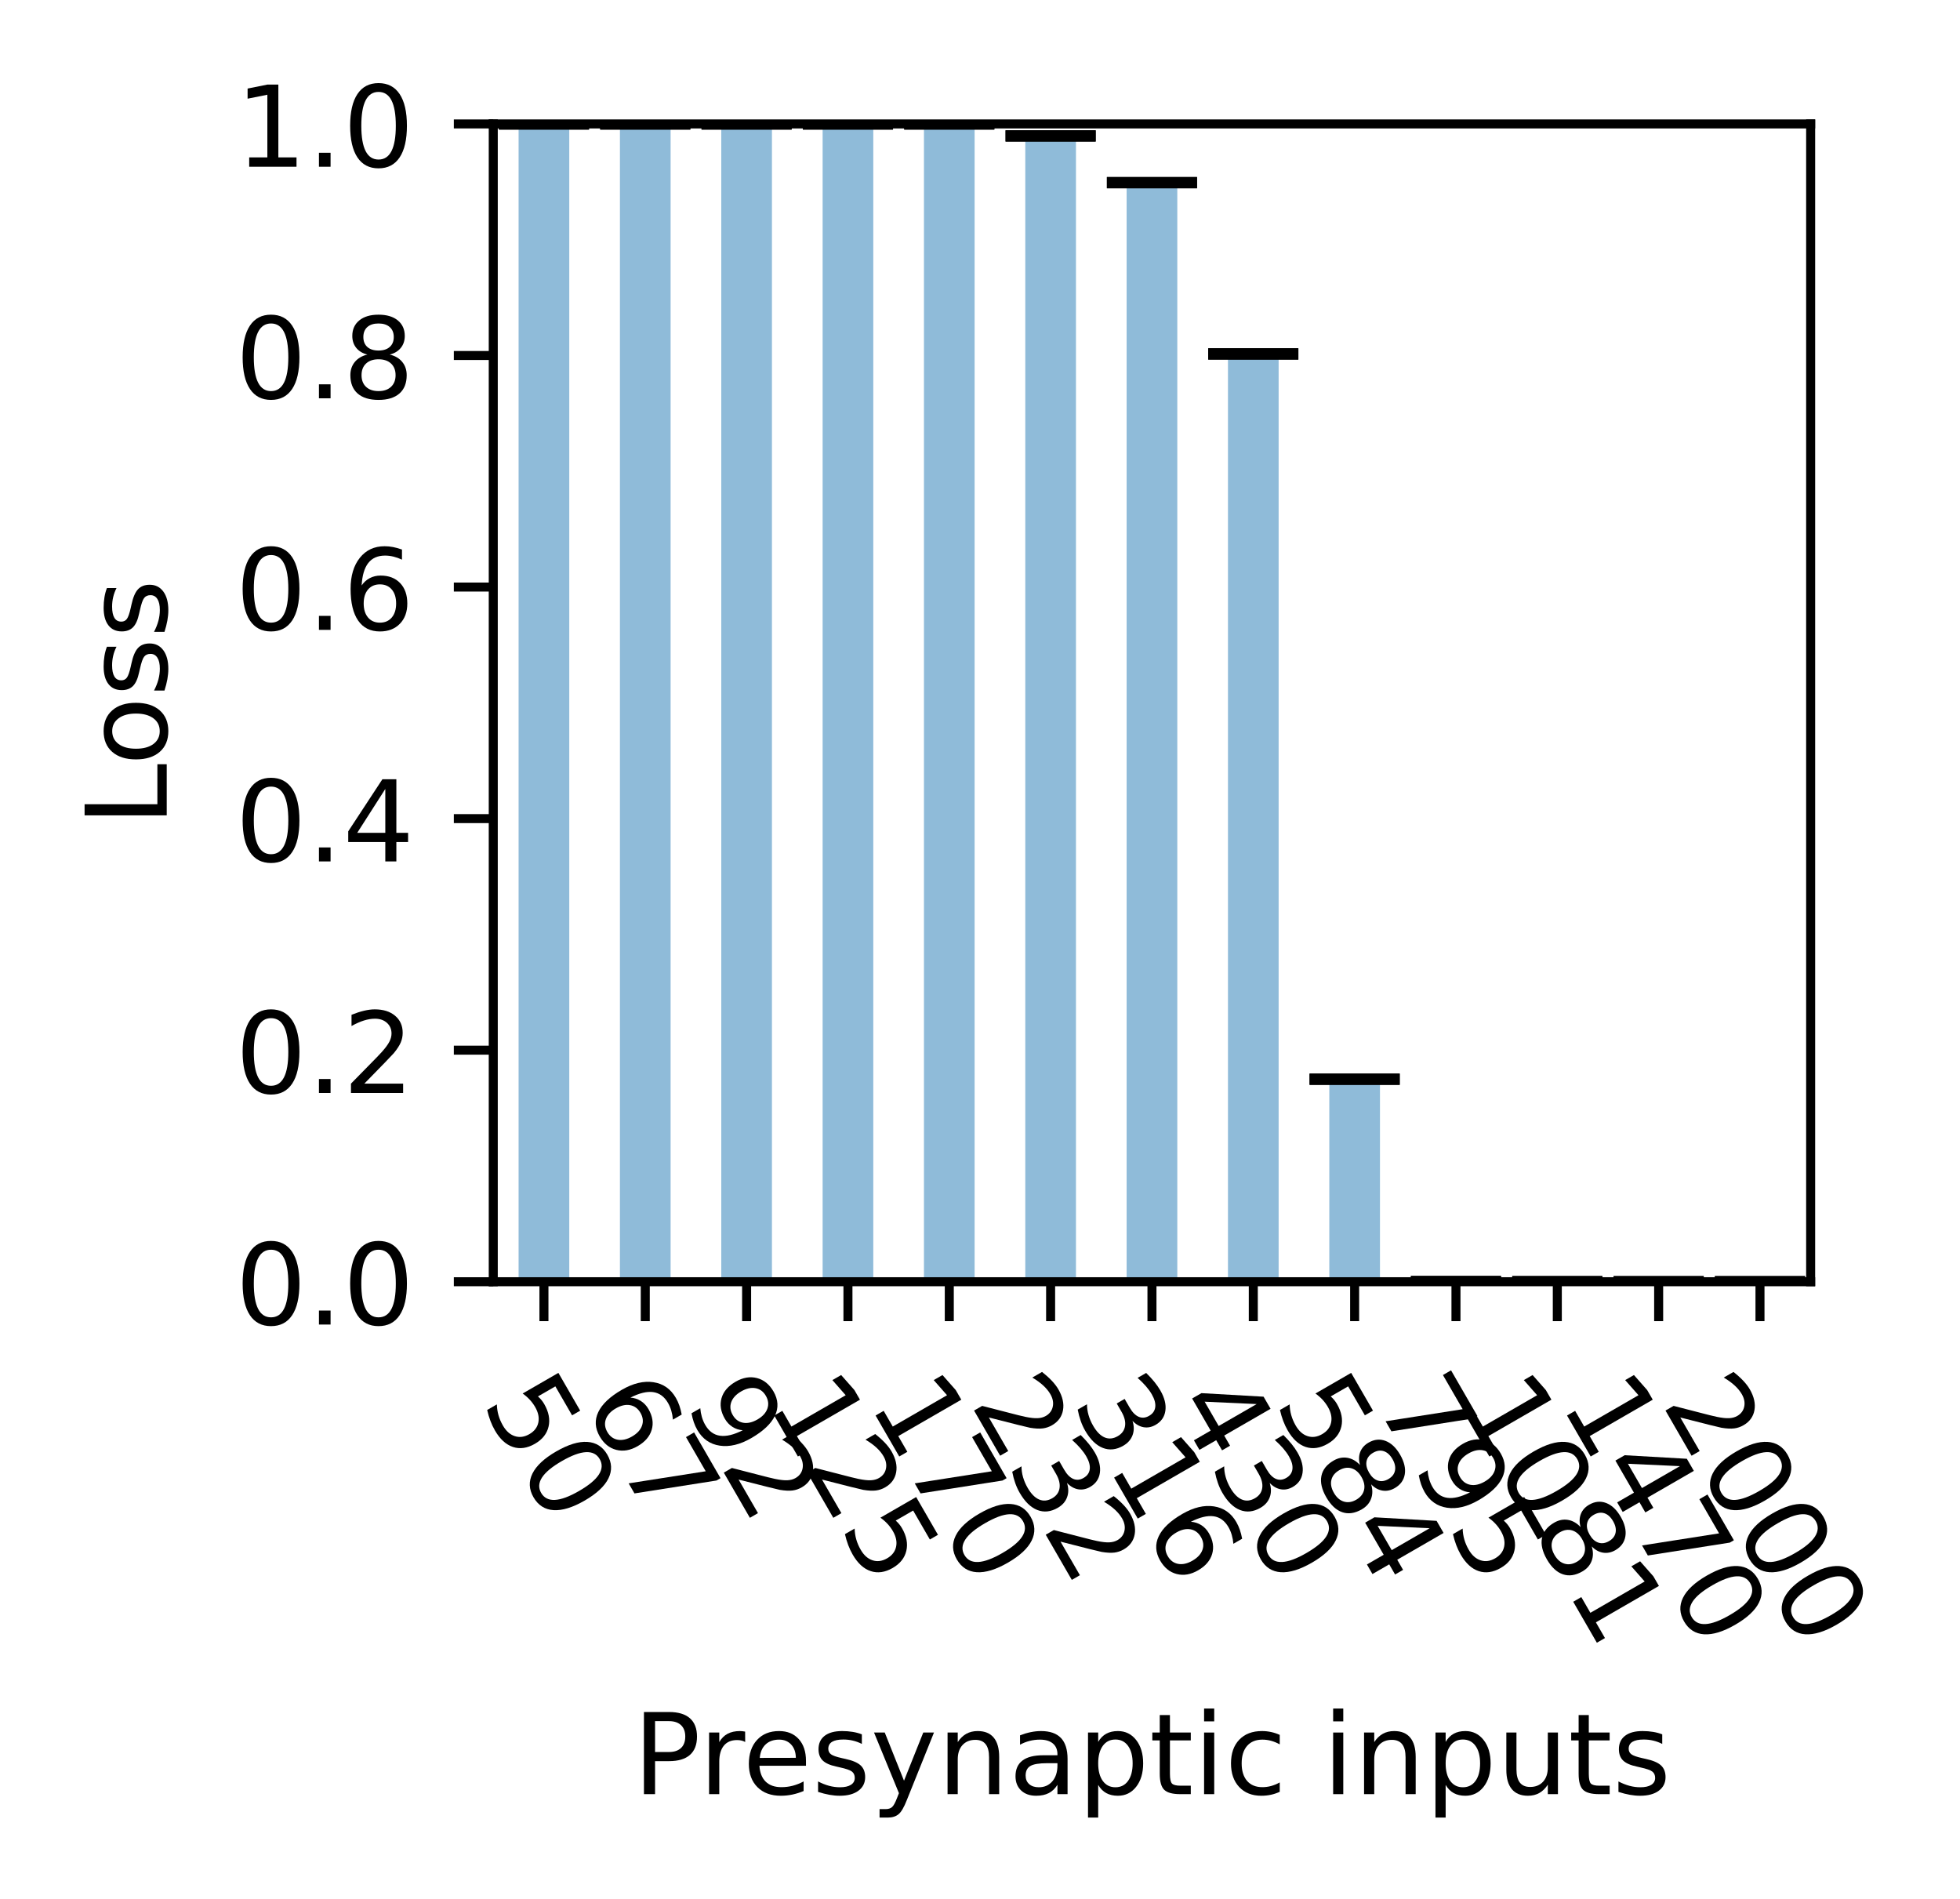
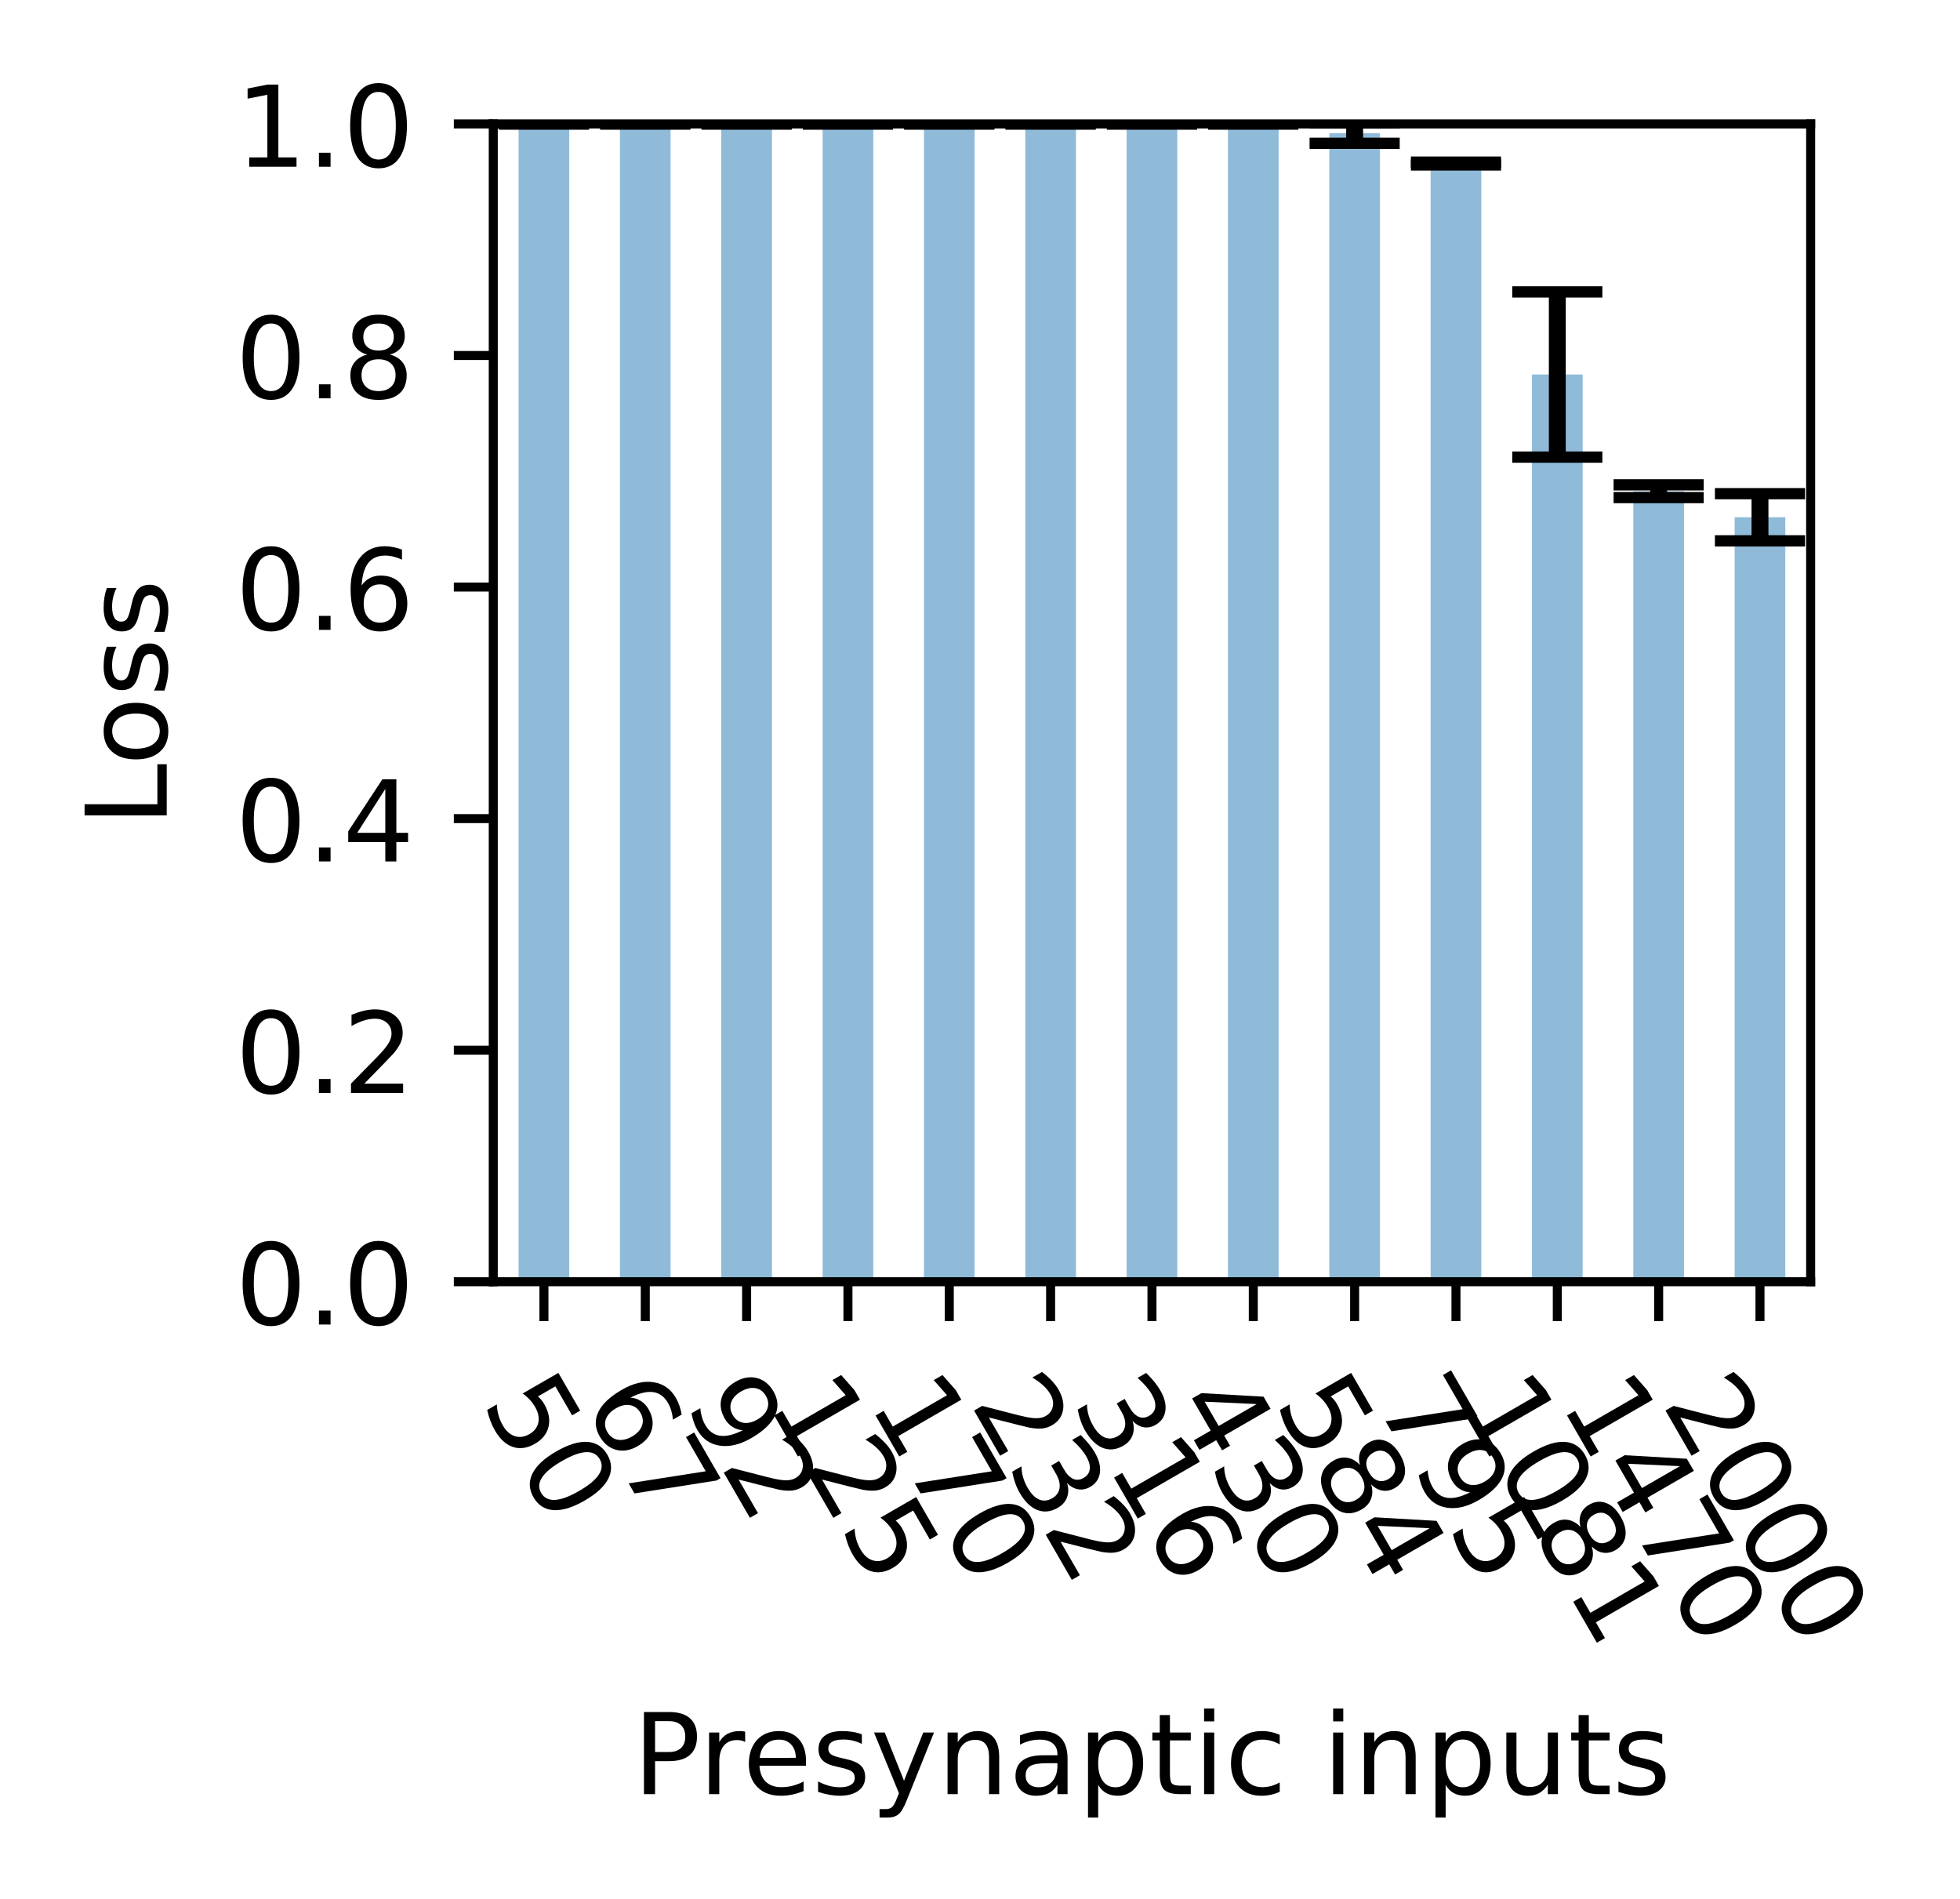
<svg xmlns="http://www.w3.org/2000/svg" xmlns:xlink="http://www.w3.org/1999/xlink" width="173.966pt" height="168.513pt" viewBox="0 0 173.966 168.513" version="1.1">
  <defs>
    <style type="text/css">*{stroke-linejoin: round; stroke-linecap: butt}</style>
  </defs>
  <g id="figure_1">
    <g id="patch_1">
      <path d="M -0 168.513  L 173.966 168.513  L 173.966 0  L -0 0  L -0 168.513  z " style="fill: none" />
    </g>
    <g id="axes_1">
      <g id="patch_2">
        <path d="M 43.781 113.755  L 160.71 113.755  L 160.71 10.999  L 43.781 10.999  L 43.781 113.755  z " style="fill: none" />
      </g>
      <g id="patch_3">
-         <path d="M 46.03 113.755  L 50.527 113.755  L 50.527 10.999  L 46.03 10.999  z " clip-path="url(#p596df6d976)" style="fill: #1f77b4; opacity: 0.5" />
+         <path d="M 46.03 113.755  L 50.527 113.755  L 50.527 10.999  L 46.03 10.999  z " clip-path="url(#p04e6e5954d)" style="fill: #1f77b4; opacity: 0.5" />
      </g>
      <g id="patch_4">
-         <path d="M 55.024 113.755  L 59.522 113.755  L 59.522 10.999  L 55.024 10.999  z " clip-path="url(#p596df6d976)" style="fill: #1f77b4; opacity: 0.5" />
+         <path d="M 55.024 113.755  L 59.522 113.755  L 59.522 10.999  L 55.024 10.999  z " clip-path="url(#p04e6e5954d)" style="fill: #1f77b4; opacity: 0.5" />
      </g>
      <g id="patch_5">
-         <path d="M 64.019 113.755  L 68.516 113.755  L 68.516 10.999  L 64.019 10.999  z " clip-path="url(#p596df6d976)" style="fill: #1f77b4; opacity: 0.5" />
+         <path d="M 64.019 113.755  L 68.516 113.755  L 68.516 10.999  L 64.019 10.999  z " clip-path="url(#p04e6e5954d)" style="fill: #1f77b4; opacity: 0.5" />
      </g>
      <g id="patch_6">
-         <path d="M 73.014 113.755  L 77.511 113.755  L 77.511 10.999  L 73.014 10.999  z " clip-path="url(#p596df6d976)" style="fill: #1f77b4; opacity: 0.5" />
+         <path d="M 73.014 113.755  L 77.511 113.755  L 77.511 10.999  L 73.014 10.999  z " clip-path="url(#p04e6e5954d)" style="fill: #1f77b4; opacity: 0.5" />
      </g>
      <g id="patch_7">
-         <path d="M 82.008 113.755  L 86.505 113.755  L 86.505 10.999  L 82.008 10.999  z " clip-path="url(#p596df6d976)" style="fill: #1f77b4; opacity: 0.5" />
+         <path d="M 82.008 113.755  L 86.505 113.755  L 86.505 10.999  L 82.008 10.999  z " clip-path="url(#p04e6e5954d)" style="fill: #1f77b4; opacity: 0.5" />
      </g>
      <g id="patch_8">
-         <path d="M 91.003 113.755  L 95.5 113.755  L 95.5 12.063  L 91.003 12.063  z " clip-path="url(#p596df6d976)" style="fill: #1f77b4; opacity: 0.5" />
+         <path d="M 91.003 113.755  L 95.5 113.755  L 95.5 10.999  L 91.003 10.999  z " clip-path="url(#p04e6e5954d)" style="fill: #1f77b4; opacity: 0.5" />
      </g>
      <g id="patch_9">
-         <path d="M 99.997 113.755  L 104.494 113.755  L 104.494 16.211  L 99.997 16.211  z " clip-path="url(#p596df6d976)" style="fill: #1f77b4; opacity: 0.5" />
+         <path d="M 99.997 113.755  L 104.494 113.755  L 104.494 10.999  L 99.997 10.999  z " clip-path="url(#p04e6e5954d)" style="fill: #1f77b4; opacity: 0.5" />
      </g>
      <g id="patch_10">
-         <path d="M 108.992 113.755  L 113.489 113.755  L 113.489 31.412  L 108.992 31.412  z " clip-path="url(#p596df6d976)" style="fill: #1f77b4; opacity: 0.5" />
+         <path d="M 108.992 113.755  L 113.489 113.755  L 113.489 10.999  L 108.992 10.999  z " clip-path="url(#p04e6e5954d)" style="fill: #1f77b4; opacity: 0.5" />
      </g>
      <g id="patch_11">
-         <path d="M 117.986 113.755  L 122.484 113.755  L 122.484 95.78  L 117.986 95.78  z " clip-path="url(#p596df6d976)" style="fill: #1f77b4; opacity: 0.5" />
+         <path d="M 117.986 113.755  L 122.484 113.755  L 122.484 11.814  L 117.986 11.814  z " clip-path="url(#p04e6e5954d)" style="fill: #1f77b4; opacity: 0.5" />
      </g>
      <g id="patch_12">
-         <path d="M 126.981 113.755  L 131.478 113.755  L 131.478 113.738  L 126.981 113.738  z " clip-path="url(#p596df6d976)" style="fill: #1f77b4; opacity: 0.5" />
+         <path d="M 126.981 113.755  L 131.478 113.755  L 131.478 14.516  L 126.981 14.516  z " clip-path="url(#p04e6e5954d)" style="fill: #1f77b4; opacity: 0.5" />
      </g>
      <g id="patch_13">
-         <path d="M 135.975 113.755  L 140.473 113.755  L 140.473 113.749  L 135.975 113.749  z " clip-path="url(#p596df6d976)" style="fill: #1f77b4; opacity: 0.5" />
+         <path d="M 135.975 113.755  L 140.473 113.755  L 140.473 33.239  L 135.975 33.239  z " clip-path="url(#p04e6e5954d)" style="fill: #1f77b4; opacity: 0.5" />
      </g>
      <g id="patch_14">
-         <path d="M 144.97 113.755  L 149.467 113.755  L 149.467 113.753  L 144.97 113.753  z " clip-path="url(#p596df6d976)" style="fill: #1f77b4; opacity: 0.5" />
+         <path d="M 144.97 113.755  L 149.467 113.755  L 149.467 43.596  L 144.97 43.596  z " clip-path="url(#p04e6e5954d)" style="fill: #1f77b4; opacity: 0.5" />
      </g>
      <g id="patch_15">
-         <path d="M 153.964 113.755  L 158.462 113.755  L 158.462 113.752  L 153.964 113.752  z " clip-path="url(#p596df6d976)" style="fill: #1f77b4; opacity: 0.5" />
+         <path d="M 153.964 113.755  L 158.462 113.755  L 158.462 45.906  L 153.964 45.906  z " clip-path="url(#p04e6e5954d)" style="fill: #1f77b4; opacity: 0.5" />
      </g>
      <g id="matplotlib.axis_1">
        <g id="xtick_1">
          <g id="line2d_1">
            <defs>
-               <path id="mcd21e24797" d="M 0 0  L 0 3.5  " style="stroke: #000000; stroke-width: 0.8" />
+               <path id="mfcb55151e1" d="M 0 0  L 0 3.5  " style="stroke: #000000; stroke-width: 0.8" />
            </defs>
            <g>
-               <use xlink:href="#mcd21e24797" x="48.279" y="113.755" style="stroke: #000000; stroke-width: 0.8" />
+               <use xlink:href="#mfcb55151e1" x="48.279" y="113.755" style="stroke: #000000; stroke-width: 0.8" />
            </g>
          </g>
          <g id="text_1">
            <g transform="translate(42.70759 124.5543) rotate(-300) scale(0.1 -0.1)">
              <defs>
                <path id="DejaVuSans-35" d="M 691 4666  L 3169 4666  L 3169 4134  L 1269 4134  L 1269 2991  Q 1406 3038 1543 3061  Q 1681 3084 1819 3084  Q 2600 3084 3056 2656  Q 3513 2228 3513 1497  Q 3513 744 3044 326  Q 2575 -91 1722 -91  Q 1428 -91 1123 -41  Q 819 9 494 109  L 494 744  Q 775 591 1075 516  Q 1375 441 1709 441  Q 2250 441 2565 725  Q 2881 1009 2881 1497  Q 2881 1984 2565 2268  Q 2250 2553 1709 2553  Q 1456 2553 1204 2497  Q 953 2441 691 2322  L 691 4666  z " transform="scale(0.015625)" />
                <path id="DejaVuSans-30" d="M 2034 4250  Q 1547 4250 1301 3770  Q 1056 3291 1056 2328  Q 1056 1369 1301 889  Q 1547 409 2034 409  Q 2525 409 2770 889  Q 3016 1369 3016 2328  Q 3016 3291 2770 3770  Q 2525 4250 2034 4250  z M 2034 4750  Q 2819 4750 3233 4129  Q 3647 3509 3647 2328  Q 3647 1150 3233 529  Q 2819 -91 2034 -91  Q 1250 -91 836 529  Q 422 1150 422 2328  Q 422 3509 836 4129  Q 1250 4750 2034 4750  z " transform="scale(0.015625)" />
              </defs>
              <use xlink:href="#DejaVuSans-35" />
              <use xlink:href="#DejaVuSans-30" transform="translate(63.62305 0)" />
            </g>
          </g>
        </g>
        <g id="xtick_2">
          <g id="line2d_2">
            <g>
-               <use xlink:href="#mcd21e24797" x="57.273" y="113.755" style="stroke: #000000; stroke-width: 0.8" />
+               <use xlink:href="#mfcb55151e1" x="57.273" y="113.755" style="stroke: #000000; stroke-width: 0.8" />
            </g>
          </g>
          <g id="text_2">
            <g transform="translate(51.70213 124.5543) rotate(-300) scale(0.1 -0.1)">
              <defs>
                <path id="DejaVuSans-36" d="M 2113 2584  Q 1688 2584 1439 2293  Q 1191 2003 1191 1497  Q 1191 994 1439 701  Q 1688 409 2113 409  Q 2538 409 2786 701  Q 3034 994 3034 1497  Q 3034 2003 2786 2293  Q 2538 2584 2113 2584  z M 3366 4563  L 3366 3988  Q 3128 4100 2886 4159  Q 2644 4219 2406 4219  Q 1781 4219 1451 3797  Q 1122 3375 1075 2522  Q 1259 2794 1537 2939  Q 1816 3084 2150 3084  Q 2853 3084 3261 2657  Q 3669 2231 3669 1497  Q 3669 778 3244 343  Q 2819 -91 2113 -91  Q 1303 -91 875 529  Q 447 1150 447 2328  Q 447 3434 972 4092  Q 1497 4750 2381 4750  Q 2619 4750 2861 4703  Q 3103 4656 3366 4563  z " transform="scale(0.015625)" />
                <path id="DejaVuSans-37" d="M 525 4666  L 3525 4666  L 3525 4397  L 1831 0  L 1172 0  L 2766 4134  L 525 4134  L 525 4666  z " transform="scale(0.015625)" />
              </defs>
              <use xlink:href="#DejaVuSans-36" />
              <use xlink:href="#DejaVuSans-37" transform="translate(63.62305 0)" />
            </g>
          </g>
        </g>
        <g id="xtick_3">
          <g id="line2d_3">
            <g>
-               <use xlink:href="#mcd21e24797" x="66.268" y="113.755" style="stroke: #000000; stroke-width: 0.8" />
+               <use xlink:href="#mfcb55151e1" x="66.268" y="113.755" style="stroke: #000000; stroke-width: 0.8" />
            </g>
          </g>
          <g id="text_3">
            <g transform="translate(60.69668 124.5543) rotate(-300) scale(0.1 -0.1)">
              <defs>
                <path id="DejaVuSans-39" d="M 703 97  L 703 672  Q 941 559 1184 500  Q 1428 441 1663 441  Q 2288 441 2617 861  Q 2947 1281 2994 2138  Q 2813 1869 2534 1725  Q 2256 1581 1919 1581  Q 1219 1581 811 2004  Q 403 2428 403 3163  Q 403 3881 828 4315  Q 1253 4750 1959 4750  Q 2769 4750 3195 4129  Q 3622 3509 3622 2328  Q 3622 1225 3098 567  Q 2575 -91 1691 -91  Q 1453 -91 1209 -44  Q 966 3 703 97  z M 1959 2075  Q 2384 2075 2632 2365  Q 2881 2656 2881 3163  Q 2881 3666 2632 3958  Q 2384 4250 1959 4250  Q 1534 4250 1286 3958  Q 1038 3666 1038 3163  Q 1038 2656 1286 2365  Q 1534 2075 1959 2075  z " transform="scale(0.015625)" />
                <path id="DejaVuSans-32" d="M 1228 531  L 3431 531  L 3431 0  L 469 0  L 469 531  Q 828 903 1448 1529  Q 2069 2156 2228 2338  Q 2531 2678 2651 2914  Q 2772 3150 2772 3378  Q 2772 3750 2511 3984  Q 2250 4219 1831 4219  Q 1534 4219 1204 4116  Q 875 4013 500 3803  L 500 4441  Q 881 4594 1212 4672  Q 1544 4750 1819 4750  Q 2544 4750 2975 4387  Q 3406 4025 3406 3419  Q 3406 3131 3298 2873  Q 3191 2616 2906 2266  Q 2828 2175 2409 1742  Q 1991 1309 1228 531  z " transform="scale(0.015625)" />
              </defs>
              <use xlink:href="#DejaVuSans-39" />
              <use xlink:href="#DejaVuSans-32" transform="translate(63.62305 0)" />
            </g>
          </g>
        </g>
        <g id="xtick_4">
          <g id="line2d_4">
            <g>
-               <use xlink:href="#mcd21e24797" x="75.262" y="113.755" style="stroke: #000000; stroke-width: 0.8" />
+               <use xlink:href="#mfcb55151e1" x="75.262" y="113.755" style="stroke: #000000; stroke-width: 0.8" />
            </g>
          </g>
          <g id="text_4">
            <g transform="translate(68.10061 124.5543) rotate(-300) scale(0.1 -0.1)">
              <defs>
                <path id="DejaVuSans-31" d="M 794 531  L 1825 531  L 1825 4091  L 703 3866  L 703 4441  L 1819 4666  L 2450 4666  L 2450 531  L 3481 531  L 3481 0  L 794 0  L 794 531  z " transform="scale(0.015625)" />
              </defs>
              <use xlink:href="#DejaVuSans-31" />
              <use xlink:href="#DejaVuSans-32" transform="translate(63.62305 0)" />
              <use xlink:href="#DejaVuSans-35" transform="translate(127.2461 0)" />
            </g>
          </g>
        </g>
        <g id="xtick_5">
          <g id="line2d_5">
            <g>
-               <use xlink:href="#mcd21e24797" x="84.257" y="113.755" style="stroke: #000000; stroke-width: 0.8" />
+               <use xlink:href="#mfcb55151e1" x="84.257" y="113.755" style="stroke: #000000; stroke-width: 0.8" />
            </g>
          </g>
          <g id="text_5">
            <g transform="translate(77.09516 124.5543) rotate(-300) scale(0.1 -0.1)">
              <use xlink:href="#DejaVuSans-31" />
              <use xlink:href="#DejaVuSans-37" transform="translate(63.62305 0)" />
              <use xlink:href="#DejaVuSans-30" transform="translate(127.2461 0)" />
            </g>
          </g>
        </g>
        <g id="xtick_6">
          <g id="line2d_6">
            <g>
-               <use xlink:href="#mcd21e24797" x="93.251" y="113.755" style="stroke: #000000; stroke-width: 0.8" />
+               <use xlink:href="#mfcb55151e1" x="93.251" y="113.755" style="stroke: #000000; stroke-width: 0.8" />
            </g>
          </g>
          <g id="text_6">
            <g transform="translate(86.0897 124.5543) rotate(-300) scale(0.1 -0.1)">
              <defs>
                <path id="DejaVuSans-33" d="M 2597 2516  Q 3050 2419 3304 2112  Q 3559 1806 3559 1356  Q 3559 666 3084 287  Q 2609 -91 1734 -91  Q 1441 -91 1130 -33  Q 819 25 488 141  L 488 750  Q 750 597 1062 519  Q 1375 441 1716 441  Q 2309 441 2620 675  Q 2931 909 2931 1356  Q 2931 1769 2642 2001  Q 2353 2234 1838 2234  L 1294 2234  L 1294 2753  L 1863 2753  Q 2328 2753 2575 2939  Q 2822 3125 2822 3475  Q 2822 3834 2567 4026  Q 2313 4219 1838 4219  Q 1578 4219 1281 4162  Q 984 4106 628 3988  L 628 4550  Q 988 4650 1302 4700  Q 1616 4750 1894 4750  Q 2613 4750 3031 4423  Q 3450 4097 3450 3541  Q 3450 3153 3228 2886  Q 3006 2619 2597 2516  z " transform="scale(0.015625)" />
              </defs>
              <use xlink:href="#DejaVuSans-32" />
              <use xlink:href="#DejaVuSans-33" transform="translate(63.62305 0)" />
              <use xlink:href="#DejaVuSans-32" transform="translate(127.2461 0)" />
            </g>
          </g>
        </g>
        <g id="xtick_7">
          <g id="line2d_7">
            <g>
-               <use xlink:href="#mcd21e24797" x="102.246" y="113.755" style="stroke: #000000; stroke-width: 0.8" />
+               <use xlink:href="#mfcb55151e1" x="102.246" y="113.755" style="stroke: #000000; stroke-width: 0.8" />
            </g>
          </g>
          <g id="text_7">
            <g transform="translate(95.08425 124.5543) rotate(-300) scale(0.1 -0.1)">
              <use xlink:href="#DejaVuSans-33" />
              <use xlink:href="#DejaVuSans-31" transform="translate(63.62305 0)" />
              <use xlink:href="#DejaVuSans-36" transform="translate(127.2461 0)" />
            </g>
          </g>
        </g>
        <g id="xtick_8">
          <g id="line2d_8">
            <g>
-               <use xlink:href="#mcd21e24797" x="111.24" y="113.755" style="stroke: #000000; stroke-width: 0.8" />
+               <use xlink:href="#mfcb55151e1" x="111.24" y="113.755" style="stroke: #000000; stroke-width: 0.8" />
            </g>
          </g>
          <g id="text_8">
            <g transform="translate(104.0788 124.5543) rotate(-300) scale(0.1 -0.1)">
              <defs>
                <path id="DejaVuSans-34" d="M 2419 4116  L 825 1625  L 2419 1625  L 2419 4116  z M 2253 4666  L 3047 4666  L 3047 1625  L 3713 1625  L 3713 1100  L 3047 1100  L 3047 0  L 2419 0  L 2419 1100  L 313 1100  L 313 1709  L 2253 4666  z " transform="scale(0.015625)" />
              </defs>
              <use xlink:href="#DejaVuSans-34" />
              <use xlink:href="#DejaVuSans-33" transform="translate(63.62305 0)" />
              <use xlink:href="#DejaVuSans-30" transform="translate(127.2461 0)" />
            </g>
          </g>
        </g>
        <g id="xtick_9">
          <g id="line2d_9">
            <g>
-               <use xlink:href="#mcd21e24797" x="120.235" y="113.755" style="stroke: #000000; stroke-width: 0.8" />
+               <use xlink:href="#mfcb55151e1" x="120.235" y="113.755" style="stroke: #000000; stroke-width: 0.8" />
            </g>
          </g>
          <g id="text_9">
            <g transform="translate(113.0734 124.5543) rotate(-300) scale(0.1 -0.1)">
              <defs>
                <path id="DejaVuSans-38" d="M 2034 2216  Q 1584 2216 1326 1975  Q 1069 1734 1069 1313  Q 1069 891 1326 650  Q 1584 409 2034 409  Q 2484 409 2743 651  Q 3003 894 3003 1313  Q 3003 1734 2745 1975  Q 2488 2216 2034 2216  z M 1403 2484  Q 997 2584 770 2862  Q 544 3141 544 3541  Q 544 4100 942 4425  Q 1341 4750 2034 4750  Q 2731 4750 3128 4425  Q 3525 4100 3525 3541  Q 3525 3141 3298 2862  Q 3072 2584 2669 2484  Q 3125 2378 3379 2068  Q 3634 1759 3634 1313  Q 3634 634 3220 271  Q 2806 -91 2034 -91  Q 1263 -91 848 271  Q 434 634 434 1313  Q 434 1759 690 2068  Q 947 2378 1403 2484  z M 1172 3481  Q 1172 3119 1398 2916  Q 1625 2713 2034 2713  Q 2441 2713 2670 2916  Q 2900 3119 2900 3481  Q 2900 3844 2670 4047  Q 2441 4250 2034 4250  Q 1625 4250 1398 4047  Q 1172 3844 1172 3481  z " transform="scale(0.015625)" />
              </defs>
              <use xlink:href="#DejaVuSans-35" />
              <use xlink:href="#DejaVuSans-38" transform="translate(63.62305 0)" />
              <use xlink:href="#DejaVuSans-34" transform="translate(127.2461 0)" />
            </g>
          </g>
        </g>
        <g id="xtick_10">
          <g id="line2d_10">
            <g>
-               <use xlink:href="#mcd21e24797" x="129.229" y="113.755" style="stroke: #000000; stroke-width: 0.8" />
+               <use xlink:href="#mfcb55151e1" x="129.229" y="113.755" style="stroke: #000000; stroke-width: 0.8" />
            </g>
          </g>
          <g id="text_10">
            <g transform="translate(122.0679 124.5543) rotate(-300) scale(0.1 -0.1)">
              <use xlink:href="#DejaVuSans-37" />
              <use xlink:href="#DejaVuSans-39" transform="translate(63.62305 0)" />
              <use xlink:href="#DejaVuSans-35" transform="translate(127.2461 0)" />
            </g>
          </g>
        </g>
        <g id="xtick_11">
          <g id="line2d_11">
            <g>
-               <use xlink:href="#mcd21e24797" x="138.224" y="113.755" style="stroke: #000000; stroke-width: 0.8" />
+               <use xlink:href="#mfcb55151e1" x="138.224" y="113.755" style="stroke: #000000; stroke-width: 0.8" />
            </g>
          </g>
          <g id="text_11">
            <g transform="translate(129.4718 124.5543) rotate(-300) scale(0.1 -0.1)">
              <use xlink:href="#DejaVuSans-31" />
              <use xlink:href="#DejaVuSans-30" transform="translate(63.62305 0)" />
              <use xlink:href="#DejaVuSans-38" transform="translate(127.2461 0)" />
              <use xlink:href="#DejaVuSans-31" transform="translate(190.8691 0)" />
            </g>
          </g>
        </g>
        <g id="xtick_12">
          <g id="line2d_12">
            <g>
-               <use xlink:href="#mcd21e24797" x="147.219" y="113.755" style="stroke: #000000; stroke-width: 0.8" />
+               <use xlink:href="#mfcb55151e1" x="147.219" y="113.755" style="stroke: #000000; stroke-width: 0.8" />
            </g>
          </g>
          <g id="text_12">
            <g transform="translate(138.4664 124.5543) rotate(-300) scale(0.1 -0.1)">
              <use xlink:href="#DejaVuSans-31" />
              <use xlink:href="#DejaVuSans-34" transform="translate(63.62305 0)" />
              <use xlink:href="#DejaVuSans-37" transform="translate(127.2461 0)" />
              <use xlink:href="#DejaVuSans-30" transform="translate(190.8691 0)" />
            </g>
          </g>
        </g>
        <g id="xtick_13">
          <g id="line2d_13">
            <g>
-               <use xlink:href="#mcd21e24797" x="156.213" y="113.755" style="stroke: #000000; stroke-width: 0.8" />
+               <use xlink:href="#mfcb55151e1" x="156.213" y="113.755" style="stroke: #000000; stroke-width: 0.8" />
            </g>
          </g>
          <g id="text_13">
            <g transform="translate(147.4609 124.5543) rotate(-300) scale(0.1 -0.1)">
              <use xlink:href="#DejaVuSans-32" />
              <use xlink:href="#DejaVuSans-30" transform="translate(63.62305 0)" />
              <use xlink:href="#DejaVuSans-30" transform="translate(127.2461 0)" />
              <use xlink:href="#DejaVuSans-30" transform="translate(190.8691 0)" />
            </g>
          </g>
        </g>
        <g id="text_14">
          <g transform="translate(56.17472 159.233) scale(0.1 -0.1)">
            <defs>
              <path id="DejaVuSans-50" d="M 1259 4147  L 1259 2394  L 2053 2394  Q 2494 2394 2734 2622  Q 2975 2850 2975 3272  Q 2975 3691 2734 3919  Q 2494 4147 2053 4147  L 1259 4147  z M 628 4666  L 2053 4666  Q 2838 4666 3239 4311  Q 3641 3956 3641 3272  Q 3641 2581 3239 2228  Q 2838 1875 2053 1875  L 1259 1875  L 1259 0  L 628 0  L 628 4666  z " transform="scale(0.015625)" />
              <path id="DejaVuSans-72" d="M 2631 2963  Q 2534 3019 2420 3045  Q 2306 3072 2169 3072  Q 1681 3072 1420 2755  Q 1159 2438 1159 1844  L 1159 0  L 581 0  L 581 3500  L 1159 3500  L 1159 2956  Q 1341 3275 1631 3429  Q 1922 3584 2338 3584  Q 2397 3584 2469 3576  Q 2541 3569 2628 3553  L 2631 2963  z " transform="scale(0.015625)" />
              <path id="DejaVuSans-65" d="M 3597 1894  L 3597 1613  L 953 1613  Q 991 1019 1311 708  Q 1631 397 2203 397  Q 2534 397 2845 478  Q 3156 559 3463 722  L 3463 178  Q 3153 47 2828 -22  Q 2503 -91 2169 -91  Q 1331 -91 842 396  Q 353 884 353 1716  Q 353 2575 817 3079  Q 1281 3584 2069 3584  Q 2775 3584 3186 3129  Q 3597 2675 3597 1894  z M 3022 2063  Q 3016 2534 2758 2815  Q 2500 3097 2075 3097  Q 1594 3097 1305 2825  Q 1016 2553 972 2059  L 3022 2063  z " transform="scale(0.015625)" />
              <path id="DejaVuSans-73" d="M 2834 3397  L 2834 2853  Q 2591 2978 2328 3040  Q 2066 3103 1784 3103  Q 1356 3103 1142 2972  Q 928 2841 928 2578  Q 928 2378 1081 2264  Q 1234 2150 1697 2047  L 1894 2003  Q 2506 1872 2764 1633  Q 3022 1394 3022 966  Q 3022 478 2636 193  Q 2250 -91 1575 -91  Q 1294 -91 989 -36  Q 684 19 347 128  L 347 722  Q 666 556 975 473  Q 1284 391 1588 391  Q 1994 391 2212 530  Q 2431 669 2431 922  Q 2431 1156 2273 1281  Q 2116 1406 1581 1522  L 1381 1569  Q 847 1681 609 1914  Q 372 2147 372 2553  Q 372 3047 722 3315  Q 1072 3584 1716 3584  Q 2034 3584 2315 3537  Q 2597 3491 2834 3397  z " transform="scale(0.015625)" />
              <path id="DejaVuSans-79" d="M 2059 -325  Q 1816 -950 1584 -1140  Q 1353 -1331 966 -1331  L 506 -1331  L 506 -850  L 844 -850  Q 1081 -850 1212 -737  Q 1344 -625 1503 -206  L 1606 56  L 191 3500  L 800 3500  L 1894 763  L 2988 3500  L 3597 3500  L 2059 -325  z " transform="scale(0.015625)" />
              <path id="DejaVuSans-6e" d="M 3513 2113  L 3513 0  L 2938 0  L 2938 2094  Q 2938 2591 2744 2837  Q 2550 3084 2163 3084  Q 1697 3084 1428 2787  Q 1159 2491 1159 1978  L 1159 0  L 581 0  L 581 3500  L 1159 3500  L 1159 2956  Q 1366 3272 1645 3428  Q 1925 3584 2291 3584  Q 2894 3584 3203 3211  Q 3513 2838 3513 2113  z " transform="scale(0.015625)" />
              <path id="DejaVuSans-61" d="M 2194 1759  Q 1497 1759 1228 1600  Q 959 1441 959 1056  Q 959 750 1161 570  Q 1363 391 1709 391  Q 2188 391 2477 730  Q 2766 1069 2766 1631  L 2766 1759  L 2194 1759  z M 3341 1997  L 3341 0  L 2766 0  L 2766 531  Q 2569 213 2275 61  Q 1981 -91 1556 -91  Q 1019 -91 701 211  Q 384 513 384 1019  Q 384 1609 779 1909  Q 1175 2209 1959 2209  L 2766 2209  L 2766 2266  Q 2766 2663 2505 2880  Q 2244 3097 1772 3097  Q 1472 3097 1187 3025  Q 903 2953 641 2809  L 641 3341  Q 956 3463 1253 3523  Q 1550 3584 1831 3584  Q 2591 3584 2966 3190  Q 3341 2797 3341 1997  z " transform="scale(0.015625)" />
              <path id="DejaVuSans-70" d="M 1159 525  L 1159 -1331  L 581 -1331  L 581 3500  L 1159 3500  L 1159 2969  Q 1341 3281 1617 3432  Q 1894 3584 2278 3584  Q 2916 3584 3314 3078  Q 3713 2572 3713 1747  Q 3713 922 3314 415  Q 2916 -91 2278 -91  Q 1894 -91 1617 61  Q 1341 213 1159 525  z M 3116 1747  Q 3116 2381 2855 2742  Q 2594 3103 2138 3103  Q 1681 3103 1420 2742  Q 1159 2381 1159 1747  Q 1159 1113 1420 752  Q 1681 391 2138 391  Q 2594 391 2855 752  Q 3116 1113 3116 1747  z " transform="scale(0.015625)" />
              <path id="DejaVuSans-74" d="M 1172 4494  L 1172 3500  L 2356 3500  L 2356 3053  L 1172 3053  L 1172 1153  Q 1172 725 1289 603  Q 1406 481 1766 481  L 2356 481  L 2356 0  L 1766 0  Q 1100 0 847 248  Q 594 497 594 1153  L 594 3053  L 172 3053  L 172 3500  L 594 3500  L 594 4494  L 1172 4494  z " transform="scale(0.015625)" />
              <path id="DejaVuSans-69" d="M 603 3500  L 1178 3500  L 1178 0  L 603 0  L 603 3500  z M 603 4863  L 1178 4863  L 1178 4134  L 603 4134  L 603 4863  z " transform="scale(0.015625)" />
              <path id="DejaVuSans-63" d="M 3122 3366  L 3122 2828  Q 2878 2963 2633 3030  Q 2388 3097 2138 3097  Q 1578 3097 1268 2742  Q 959 2388 959 1747  Q 959 1106 1268 751  Q 1578 397 2138 397  Q 2388 397 2633 464  Q 2878 531 3122 666  L 3122 134  Q 2881 22 2623 -34  Q 2366 -91 2075 -91  Q 1284 -91 818 406  Q 353 903 353 1747  Q 353 2603 823 3093  Q 1294 3584 2113 3584  Q 2378 3584 2631 3529  Q 2884 3475 3122 3366  z " transform="scale(0.015625)" />
              <path id="DejaVuSans-20" transform="scale(0.015625)" />
              <path id="DejaVuSans-75" d="M 544 1381  L 544 3500  L 1119 3500  L 1119 1403  Q 1119 906 1312 657  Q 1506 409 1894 409  Q 2359 409 2629 706  Q 2900 1003 2900 1516  L 2900 3500  L 3475 3500  L 3475 0  L 2900 0  L 2900 538  Q 2691 219 2414 64  Q 2138 -91 1772 -91  Q 1169 -91 856 284  Q 544 659 544 1381  z M 1991 3584  L 1991 3584  z " transform="scale(0.015625)" />
            </defs>
            <use xlink:href="#DejaVuSans-50" />
            <use xlink:href="#DejaVuSans-72" transform="translate(58.55273 0)" />
            <use xlink:href="#DejaVuSans-65" transform="translate(97.41602 0)" />
            <use xlink:href="#DejaVuSans-73" transform="translate(158.9395 0)" />
            <use xlink:href="#DejaVuSans-79" transform="translate(211.0391 0)" />
            <use xlink:href="#DejaVuSans-6e" transform="translate(270.2188 0)" />
            <use xlink:href="#DejaVuSans-61" transform="translate(333.5977 0)" />
            <use xlink:href="#DejaVuSans-70" transform="translate(394.877 0)" />
            <use xlink:href="#DejaVuSans-74" transform="translate(458.3535 0)" />
            <use xlink:href="#DejaVuSans-69" transform="translate(497.5625 0)" />
            <use xlink:href="#DejaVuSans-63" transform="translate(525.3457 0)" />
            <use xlink:href="#DejaVuSans-20" transform="translate(580.3262 0)" />
            <use xlink:href="#DejaVuSans-69" transform="translate(612.1133 0)" />
            <use xlink:href="#DejaVuSans-6e" transform="translate(639.8965 0)" />
            <use xlink:href="#DejaVuSans-70" transform="translate(703.2754 0)" />
            <use xlink:href="#DejaVuSans-75" transform="translate(766.752 0)" />
            <use xlink:href="#DejaVuSans-74" transform="translate(830.1309 0)" />
            <use xlink:href="#DejaVuSans-73" transform="translate(869.3398 0)" />
          </g>
        </g>
      </g>
      <g id="matplotlib.axis_2">
        <g id="ytick_1">
          <g id="line2d_14">
            <defs>
-               <path id="mde34b55ddf" d="M 0 0  L -3.5 0  " style="stroke: #000000; stroke-width: 0.8" />
+               <path id="m7d1a3155a5" d="M 0 0  L -3.5 0  " style="stroke: #000000; stroke-width: 0.8" />
            </defs>
            <g>
-               <use xlink:href="#mde34b55ddf" x="43.781" y="113.755" style="stroke: #000000; stroke-width: 0.8" />
+               <use xlink:href="#m7d1a3155a5" x="43.781" y="113.755" style="stroke: #000000; stroke-width: 0.8" />
            </g>
          </g>
          <g id="text_15">
            <g transform="translate(20.87813 117.5543) scale(0.1 -0.1)">
              <defs>
                <path id="DejaVuSans-2e" d="M 684 794  L 1344 794  L 1344 0  L 684 0  L 684 794  z " transform="scale(0.015625)" />
              </defs>
              <use xlink:href="#DejaVuSans-30" />
              <use xlink:href="#DejaVuSans-2e" transform="translate(63.62305 0)" />
              <use xlink:href="#DejaVuSans-30" transform="translate(95.41016 0)" />
            </g>
          </g>
        </g>
        <g id="ytick_2">
          <g id="line2d_15">
            <g>
-               <use xlink:href="#mde34b55ddf" x="43.781" y="93.204" style="stroke: #000000; stroke-width: 0.8" />
+               <use xlink:href="#m7d1a3155a5" x="43.781" y="93.204" style="stroke: #000000; stroke-width: 0.8" />
            </g>
          </g>
          <g id="text_16">
            <g transform="translate(20.87813 97.00316) scale(0.1 -0.1)">
              <use xlink:href="#DejaVuSans-30" />
              <use xlink:href="#DejaVuSans-2e" transform="translate(63.62305 0)" />
              <use xlink:href="#DejaVuSans-32" transform="translate(95.41016 0)" />
            </g>
          </g>
        </g>
        <g id="ytick_3">
          <g id="line2d_16">
            <g>
-               <use xlink:href="#mde34b55ddf" x="43.781" y="72.653" style="stroke: #000000; stroke-width: 0.8" />
+               <use xlink:href="#m7d1a3155a5" x="43.781" y="72.653" style="stroke: #000000; stroke-width: 0.8" />
            </g>
          </g>
          <g id="text_17">
            <g transform="translate(20.87813 76.45198) scale(0.1 -0.1)">
              <use xlink:href="#DejaVuSans-30" />
              <use xlink:href="#DejaVuSans-2e" transform="translate(63.62305 0)" />
              <use xlink:href="#DejaVuSans-34" transform="translate(95.41016 0)" />
            </g>
          </g>
        </g>
        <g id="ytick_4">
          <g id="line2d_17">
            <g>
-               <use xlink:href="#mde34b55ddf" x="43.781" y="52.102" style="stroke: #000000; stroke-width: 0.8" />
+               <use xlink:href="#m7d1a3155a5" x="43.781" y="52.102" style="stroke: #000000; stroke-width: 0.8" />
            </g>
          </g>
          <g id="text_18">
            <g transform="translate(20.87813 55.9008) scale(0.1 -0.1)">
              <use xlink:href="#DejaVuSans-30" />
              <use xlink:href="#DejaVuSans-2e" transform="translate(63.62305 0)" />
              <use xlink:href="#DejaVuSans-36" transform="translate(95.41016 0)" />
            </g>
          </g>
        </g>
        <g id="ytick_5">
          <g id="line2d_18">
            <g>
-               <use xlink:href="#mde34b55ddf" x="43.781" y="31.55" style="stroke: #000000; stroke-width: 0.8" />
+               <use xlink:href="#m7d1a3155a5" x="43.781" y="31.55" style="stroke: #000000; stroke-width: 0.8" />
            </g>
          </g>
          <g id="text_19">
            <g transform="translate(20.87813 35.34962) scale(0.1 -0.1)">
              <use xlink:href="#DejaVuSans-30" />
              <use xlink:href="#DejaVuSans-2e" transform="translate(63.62305 0)" />
              <use xlink:href="#DejaVuSans-38" transform="translate(95.41016 0)" />
            </g>
          </g>
        </g>
        <g id="ytick_6">
          <g id="line2d_19">
            <g>
-               <use xlink:href="#mde34b55ddf" x="43.781" y="10.999" style="stroke: #000000; stroke-width: 0.8" />
+               <use xlink:href="#m7d1a3155a5" x="43.781" y="10.999" style="stroke: #000000; stroke-width: 0.8" />
            </g>
          </g>
          <g id="text_20">
            <g transform="translate(20.87813 14.79844) scale(0.1 -0.1)">
              <use xlink:href="#DejaVuSans-31" />
              <use xlink:href="#DejaVuSans-2e" transform="translate(63.62305 0)" />
              <use xlink:href="#DejaVuSans-30" transform="translate(95.41016 0)" />
            </g>
          </g>
        </g>
        <g id="text_21">
          <g transform="translate(14.79844 73.34436) rotate(-90) scale(0.1 -0.1)">
            <defs>
              <path id="DejaVuSans-4c" d="M 628 4666  L 1259 4666  L 1259 531  L 3531 531  L 3531 0  L 628 0  L 628 4666  z " transform="scale(0.015625)" />
              <path id="DejaVuSans-6f" d="M 1959 3097  Q 1497 3097 1228 2736  Q 959 2375 959 1747  Q 959 1119 1226 758  Q 1494 397 1959 397  Q 2419 397 2687 759  Q 2956 1122 2956 1747  Q 2956 2369 2687 2733  Q 2419 3097 1959 3097  z M 1959 3584  Q 2709 3584 3137 3096  Q 3566 2609 3566 1747  Q 3566 888 3137 398  Q 2709 -91 1959 -91  Q 1206 -91 779 398  Q 353 888 353 1747  Q 353 2609 779 3096  Q 1206 3584 1959 3584  z " transform="scale(0.015625)" />
            </defs>
            <use xlink:href="#DejaVuSans-4c" />
            <use xlink:href="#DejaVuSans-6f" transform="translate(53.96289 0)" />
            <use xlink:href="#DejaVuSans-73" transform="translate(115.1445 0)" />
            <use xlink:href="#DejaVuSans-73" transform="translate(167.2441 0)" />
          </g>
        </g>
      </g>
      <g id="LineCollection_1">
-         <path d="M 48.279 10.999  L 48.279 10.999  " clip-path="url(#p596df6d976)" style="fill: none; stroke: #000000; stroke-width: 1.5" />
-         <path d="M 57.273 10.999  L 57.273 10.999  " clip-path="url(#p596df6d976)" style="fill: none; stroke: #000000; stroke-width: 1.5" />
-         <path d="M 66.268 10.999  L 66.268 10.999  " clip-path="url(#p596df6d976)" style="fill: none; stroke: #000000; stroke-width: 1.5" />
-         <path d="M 75.262 10.999  L 75.262 10.999  " clip-path="url(#p596df6d976)" style="fill: none; stroke: #000000; stroke-width: 1.5" />
-         <path d="M 84.257 10.999  L 84.257 10.999  " clip-path="url(#p596df6d976)" style="fill: none; stroke: #000000; stroke-width: 1.5" />
-         <path d="M 93.251 12.063  L 93.251 12.063  " clip-path="url(#p596df6d976)" style="fill: none; stroke: #000000; stroke-width: 1.5" />
-         <path d="M 102.246 16.211  L 102.246 16.211  " clip-path="url(#p596df6d976)" style="fill: none; stroke: #000000; stroke-width: 1.5" />
-         <path d="M 111.24 31.412  L 111.24 31.412  " clip-path="url(#p596df6d976)" style="fill: none; stroke: #000000; stroke-width: 1.5" />
-         <path d="M 120.235 95.78  L 120.235 95.78  " clip-path="url(#p596df6d976)" style="fill: none; stroke: #000000; stroke-width: 1.5" />
-         <path d="M 129.229 113.738  L 129.229 113.738  " clip-path="url(#p596df6d976)" style="fill: none; stroke: #000000; stroke-width: 1.5" />
-         <path d="M 138.224 113.749  L 138.224 113.749  " clip-path="url(#p596df6d976)" style="fill: none; stroke: #000000; stroke-width: 1.5" />
-         <path d="M 147.219 113.753  L 147.219 113.753  " clip-path="url(#p596df6d976)" style="fill: none; stroke: #000000; stroke-width: 1.5" />
-         <path d="M 156.213 113.752  L 156.213 113.752  " clip-path="url(#p596df6d976)" style="fill: none; stroke: #000000; stroke-width: 1.5" />
+         <path d="M 48.279 10.999  L 48.279 10.999  " clip-path="url(#p04e6e5954d)" style="fill: none; stroke: #000000; stroke-width: 1.5" />
+         <path d="M 57.273 10.999  L 57.273 10.999  " clip-path="url(#p04e6e5954d)" style="fill: none; stroke: #000000; stroke-width: 1.5" />
+         <path d="M 66.268 10.999  L 66.268 10.999  " clip-path="url(#p04e6e5954d)" style="fill: none; stroke: #000000; stroke-width: 1.5" />
+         <path d="M 75.262 10.999  L 75.262 10.999  " clip-path="url(#p04e6e5954d)" style="fill: none; stroke: #000000; stroke-width: 1.5" />
+         <path d="M 84.257 10.999  L 84.257 10.999  " clip-path="url(#p04e6e5954d)" style="fill: none; stroke: #000000; stroke-width: 1.5" />
+         <path d="M 93.251 10.999  L 93.251 10.999  " clip-path="url(#p04e6e5954d)" style="fill: none; stroke: #000000; stroke-width: 1.5" />
+         <path d="M 102.246 10.999  L 102.246 10.999  " clip-path="url(#p04e6e5954d)" style="fill: none; stroke: #000000; stroke-width: 1.5" />
+         <path d="M 111.24 10.999  L 111.24 10.999  " clip-path="url(#p04e6e5954d)" style="fill: none; stroke: #000000; stroke-width: 1.5" />
+         <path d="M 120.235 12.72  L 120.235 10.907  " clip-path="url(#p04e6e5954d)" style="fill: none; stroke: #000000; stroke-width: 1.5" />
+         <path d="M 129.229 14.64  L 129.229 14.391  " clip-path="url(#p04e6e5954d)" style="fill: none; stroke: #000000; stroke-width: 1.5" />
+         <path d="M 138.224 40.568  L 138.224 25.909  " clip-path="url(#p04e6e5954d)" style="fill: none; stroke: #000000; stroke-width: 1.5" />
+         <path d="M 147.219 44.163  L 147.219 43.029  " clip-path="url(#p04e6e5954d)" style="fill: none; stroke: #000000; stroke-width: 1.5" />
+         <path d="M 156.213 48  L 156.213 43.813  " clip-path="url(#p04e6e5954d)" style="fill: none; stroke: #000000; stroke-width: 1.5" />
      </g>
      <g id="line2d_20">
        <defs>
-           <path id="m8c1f8219bd" d="M 4 0  L -4 -0  " style="stroke: #000000" />
+           <path id="m3cd4222999" d="M 4 0  L -4 -0  " style="stroke: #000000" />
        </defs>
-         <g clip-path="url(#p596df6d976)">
-           <use xlink:href="#m8c1f8219bd" x="48.279" y="10.999" style="fill: #1f77b4; stroke: #000000" />
-           <use xlink:href="#m8c1f8219bd" x="57.273" y="10.999" style="fill: #1f77b4; stroke: #000000" />
-           <use xlink:href="#m8c1f8219bd" x="66.268" y="10.999" style="fill: #1f77b4; stroke: #000000" />
-           <use xlink:href="#m8c1f8219bd" x="75.262" y="10.999" style="fill: #1f77b4; stroke: #000000" />
-           <use xlink:href="#m8c1f8219bd" x="84.257" y="10.999" style="fill: #1f77b4; stroke: #000000" />
-           <use xlink:href="#m8c1f8219bd" x="93.251" y="12.063" style="fill: #1f77b4; stroke: #000000" />
-           <use xlink:href="#m8c1f8219bd" x="102.246" y="16.211" style="fill: #1f77b4; stroke: #000000" />
-           <use xlink:href="#m8c1f8219bd" x="111.24" y="31.412" style="fill: #1f77b4; stroke: #000000" />
-           <use xlink:href="#m8c1f8219bd" x="120.235" y="95.78" style="fill: #1f77b4; stroke: #000000" />
-           <use xlink:href="#m8c1f8219bd" x="129.229" y="113.738" style="fill: #1f77b4; stroke: #000000" />
-           <use xlink:href="#m8c1f8219bd" x="138.224" y="113.749" style="fill: #1f77b4; stroke: #000000" />
-           <use xlink:href="#m8c1f8219bd" x="147.219" y="113.753" style="fill: #1f77b4; stroke: #000000" />
-           <use xlink:href="#m8c1f8219bd" x="156.213" y="113.752" style="fill: #1f77b4; stroke: #000000" />
+         <g clip-path="url(#p04e6e5954d)">
+           <use xlink:href="#m3cd4222999" x="48.279" y="10.999" style="fill: #1f77b4; stroke: #000000" />
+           <use xlink:href="#m3cd4222999" x="57.273" y="10.999" style="fill: #1f77b4; stroke: #000000" />
+           <use xlink:href="#m3cd4222999" x="66.268" y="10.999" style="fill: #1f77b4; stroke: #000000" />
+           <use xlink:href="#m3cd4222999" x="75.262" y="10.999" style="fill: #1f77b4; stroke: #000000" />
+           <use xlink:href="#m3cd4222999" x="84.257" y="10.999" style="fill: #1f77b4; stroke: #000000" />
+           <use xlink:href="#m3cd4222999" x="93.251" y="10.999" style="fill: #1f77b4; stroke: #000000" />
+           <use xlink:href="#m3cd4222999" x="102.246" y="10.999" style="fill: #1f77b4; stroke: #000000" />
+           <use xlink:href="#m3cd4222999" x="111.24" y="10.999" style="fill: #1f77b4; stroke: #000000" />
+           <use xlink:href="#m3cd4222999" x="120.235" y="12.72" style="fill: #1f77b4; stroke: #000000" />
+           <use xlink:href="#m3cd4222999" x="129.229" y="14.64" style="fill: #1f77b4; stroke: #000000" />
+           <use xlink:href="#m3cd4222999" x="138.224" y="40.568" style="fill: #1f77b4; stroke: #000000" />
+           <use xlink:href="#m3cd4222999" x="147.219" y="44.163" style="fill: #1f77b4; stroke: #000000" />
+           <use xlink:href="#m3cd4222999" x="156.213" y="48" style="fill: #1f77b4; stroke: #000000" />
        </g>
      </g>
      <g id="line2d_21">
-         <g clip-path="url(#p596df6d976)">
-           <use xlink:href="#m8c1f8219bd" x="48.279" y="10.999" style="fill: #1f77b4; stroke: #000000" />
-           <use xlink:href="#m8c1f8219bd" x="57.273" y="10.999" style="fill: #1f77b4; stroke: #000000" />
-           <use xlink:href="#m8c1f8219bd" x="66.268" y="10.999" style="fill: #1f77b4; stroke: #000000" />
-           <use xlink:href="#m8c1f8219bd" x="75.262" y="10.999" style="fill: #1f77b4; stroke: #000000" />
-           <use xlink:href="#m8c1f8219bd" x="84.257" y="10.999" style="fill: #1f77b4; stroke: #000000" />
-           <use xlink:href="#m8c1f8219bd" x="93.251" y="12.063" style="fill: #1f77b4; stroke: #000000" />
-           <use xlink:href="#m8c1f8219bd" x="102.246" y="16.211" style="fill: #1f77b4; stroke: #000000" />
-           <use xlink:href="#m8c1f8219bd" x="111.24" y="31.412" style="fill: #1f77b4; stroke: #000000" />
-           <use xlink:href="#m8c1f8219bd" x="120.235" y="95.78" style="fill: #1f77b4; stroke: #000000" />
-           <use xlink:href="#m8c1f8219bd" x="129.229" y="113.738" style="fill: #1f77b4; stroke: #000000" />
-           <use xlink:href="#m8c1f8219bd" x="138.224" y="113.749" style="fill: #1f77b4; stroke: #000000" />
-           <use xlink:href="#m8c1f8219bd" x="147.219" y="113.753" style="fill: #1f77b4; stroke: #000000" />
-           <use xlink:href="#m8c1f8219bd" x="156.213" y="113.752" style="fill: #1f77b4; stroke: #000000" />
+         <g clip-path="url(#p04e6e5954d)">
+           <use xlink:href="#m3cd4222999" x="48.279" y="10.999" style="fill: #1f77b4; stroke: #000000" />
+           <use xlink:href="#m3cd4222999" x="57.273" y="10.999" style="fill: #1f77b4; stroke: #000000" />
+           <use xlink:href="#m3cd4222999" x="66.268" y="10.999" style="fill: #1f77b4; stroke: #000000" />
+           <use xlink:href="#m3cd4222999" x="75.262" y="10.999" style="fill: #1f77b4; stroke: #000000" />
+           <use xlink:href="#m3cd4222999" x="84.257" y="10.999" style="fill: #1f77b4; stroke: #000000" />
+           <use xlink:href="#m3cd4222999" x="93.251" y="10.999" style="fill: #1f77b4; stroke: #000000" />
+           <use xlink:href="#m3cd4222999" x="102.246" y="10.999" style="fill: #1f77b4; stroke: #000000" />
+           <use xlink:href="#m3cd4222999" x="111.24" y="10.999" style="fill: #1f77b4; stroke: #000000" />
+           <use xlink:href="#m3cd4222999" x="120.235" y="10.907" style="fill: #1f77b4; stroke: #000000" />
+           <use xlink:href="#m3cd4222999" x="129.229" y="14.391" style="fill: #1f77b4; stroke: #000000" />
+           <use xlink:href="#m3cd4222999" x="138.224" y="25.909" style="fill: #1f77b4; stroke: #000000" />
+           <use xlink:href="#m3cd4222999" x="147.219" y="43.029" style="fill: #1f77b4; stroke: #000000" />
+           <use xlink:href="#m3cd4222999" x="156.213" y="43.813" style="fill: #1f77b4; stroke: #000000" />
        </g>
      </g>
      <g id="patch_16">
        <path d="M 43.781 113.755  L 43.781 10.999  " style="fill: none; stroke: #000000; stroke-width: 0.8; stroke-linejoin: miter; stroke-linecap: square" />
      </g>
      <g id="patch_17">
        <path d="M 160.71 113.755  L 160.71 10.999  " style="fill: none; stroke: #000000; stroke-width: 0.8; stroke-linejoin: miter; stroke-linecap: square" />
      </g>
      <g id="patch_18">
        <path d="M 43.781 113.755  L 160.71 113.755  " style="fill: none; stroke: #000000; stroke-width: 0.8; stroke-linejoin: miter; stroke-linecap: square" />
      </g>
      <g id="patch_19">
        <path d="M 43.781 10.999  L 160.71 10.999  " style="fill: none; stroke: #000000; stroke-width: 0.8; stroke-linejoin: miter; stroke-linecap: square" />
      </g>
    </g>
  </g>
  <defs>
-     <clipPath id="p596df6d976">
+     <clipPath id="p04e6e5954d">
      <rect x="43.781" y="10.999" width="116.929" height="102.756" />
    </clipPath>
  </defs>
</svg>
